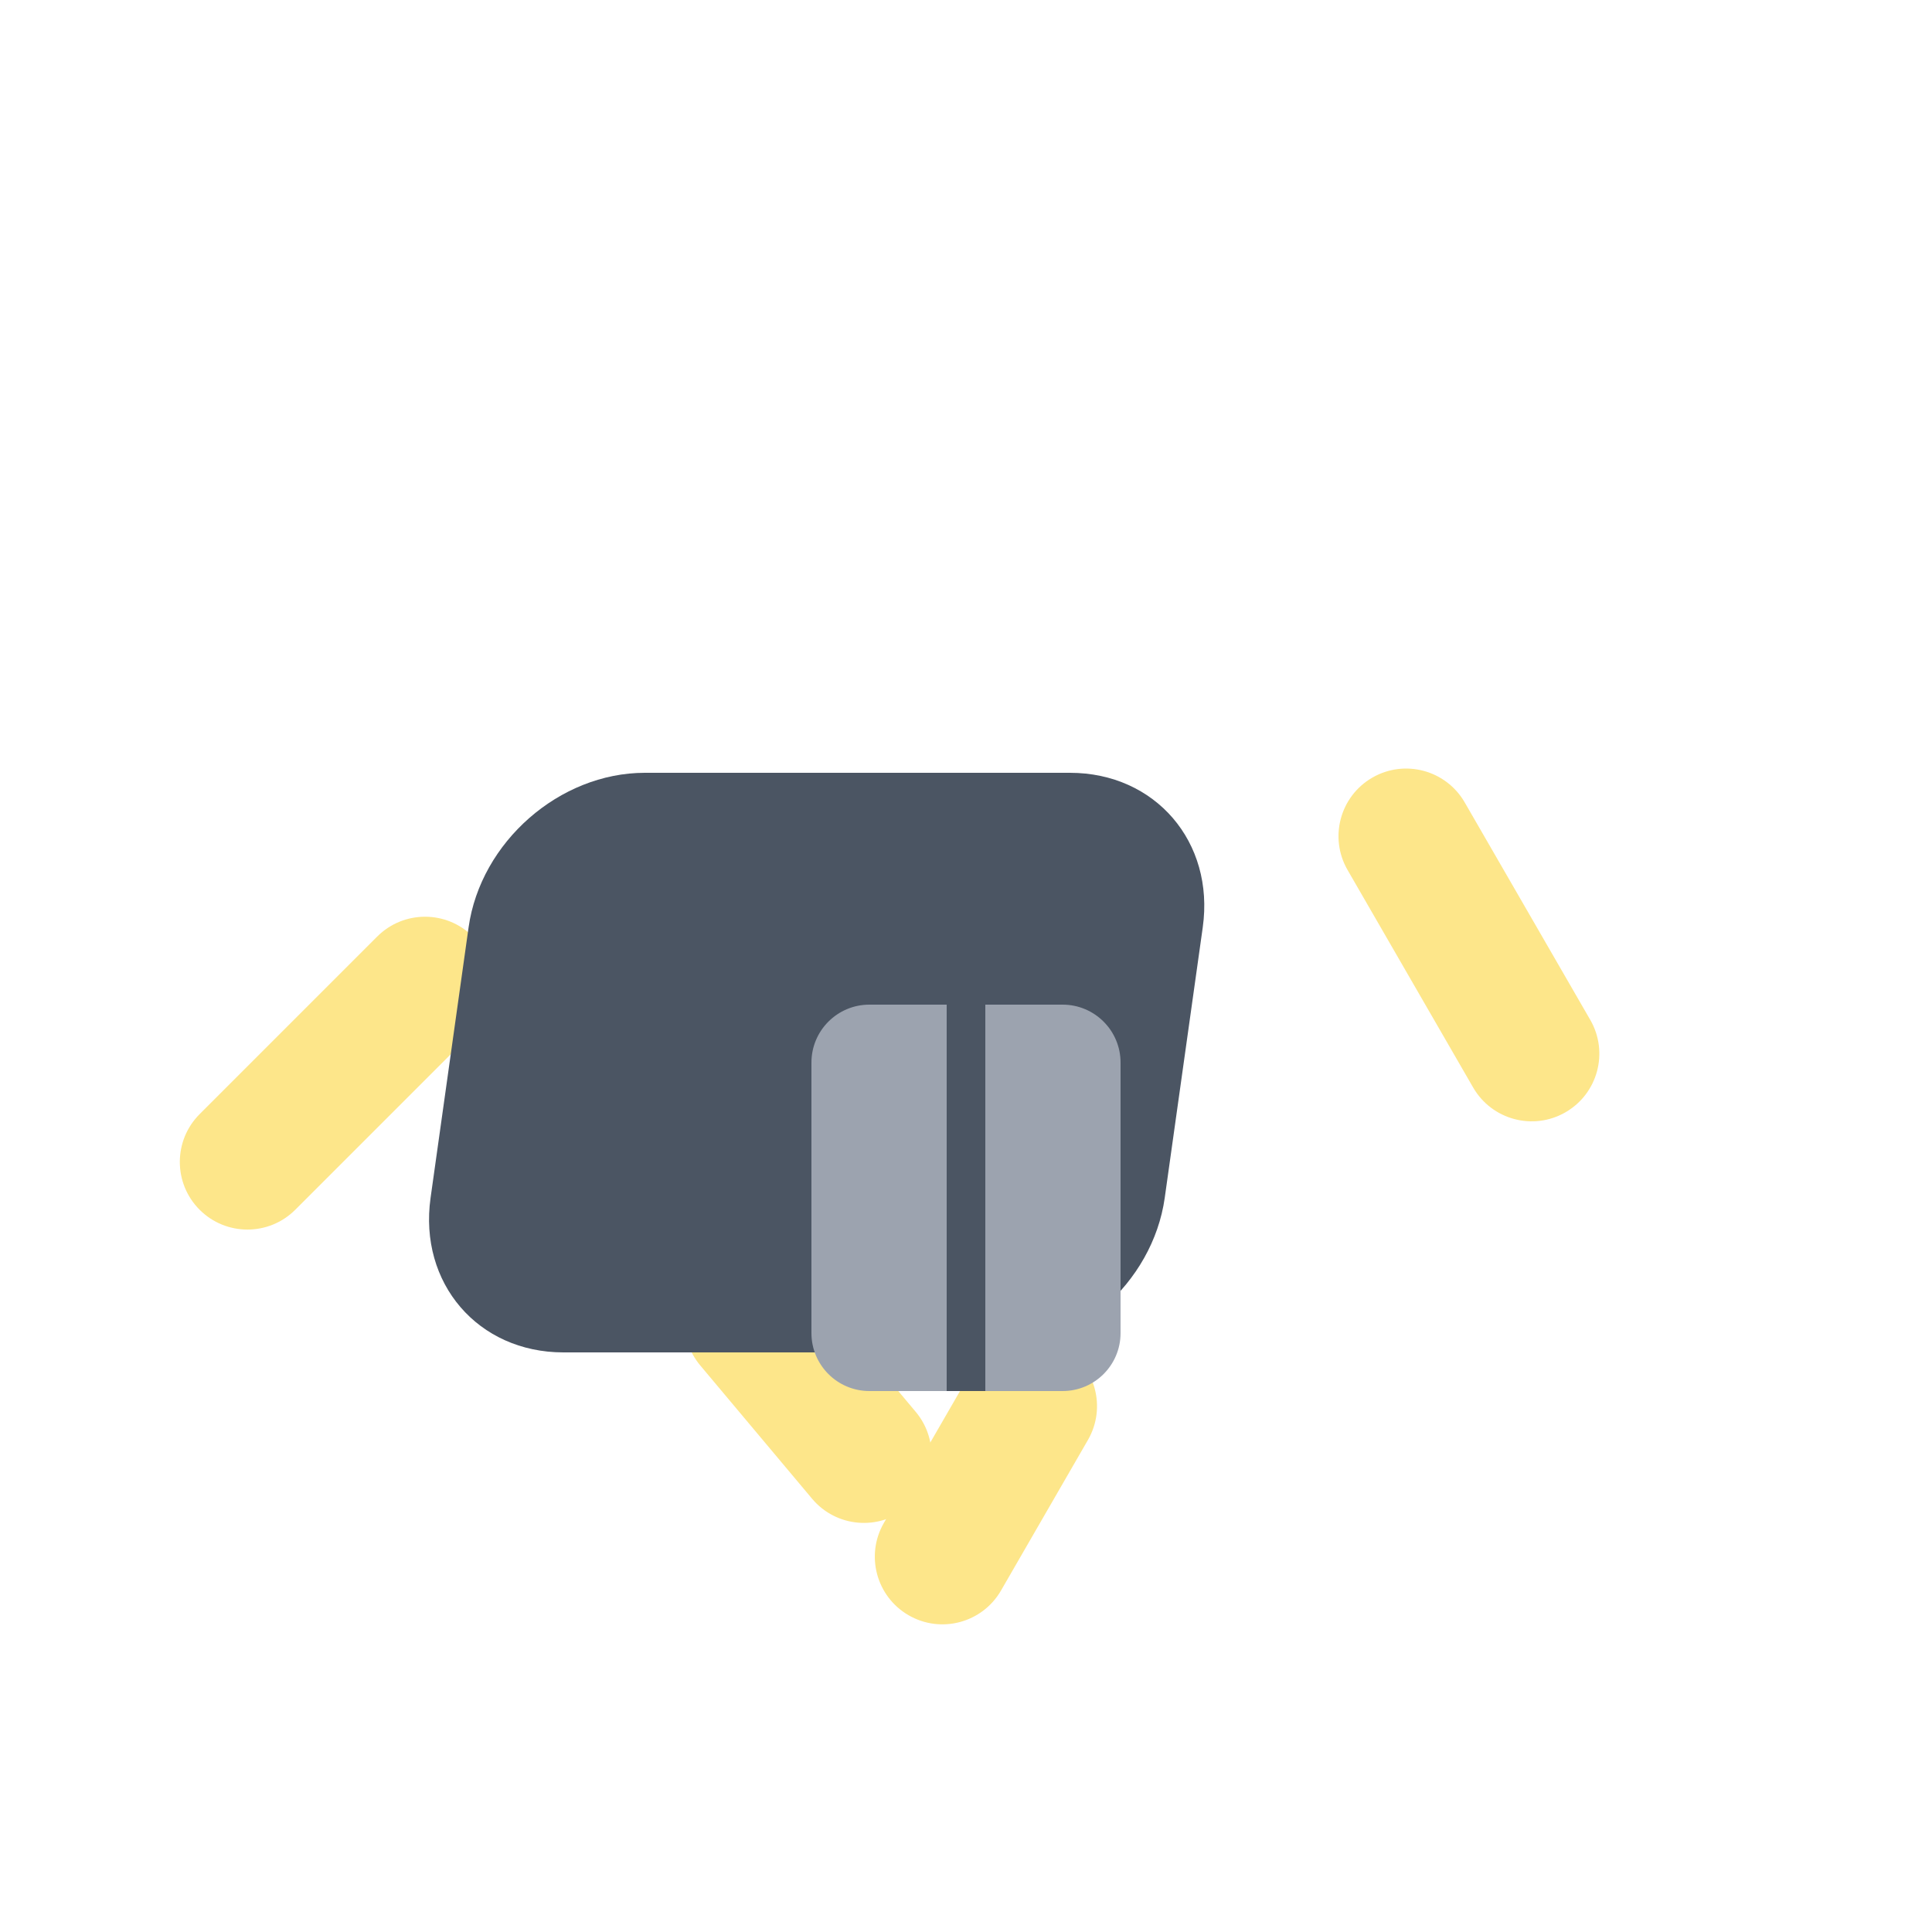
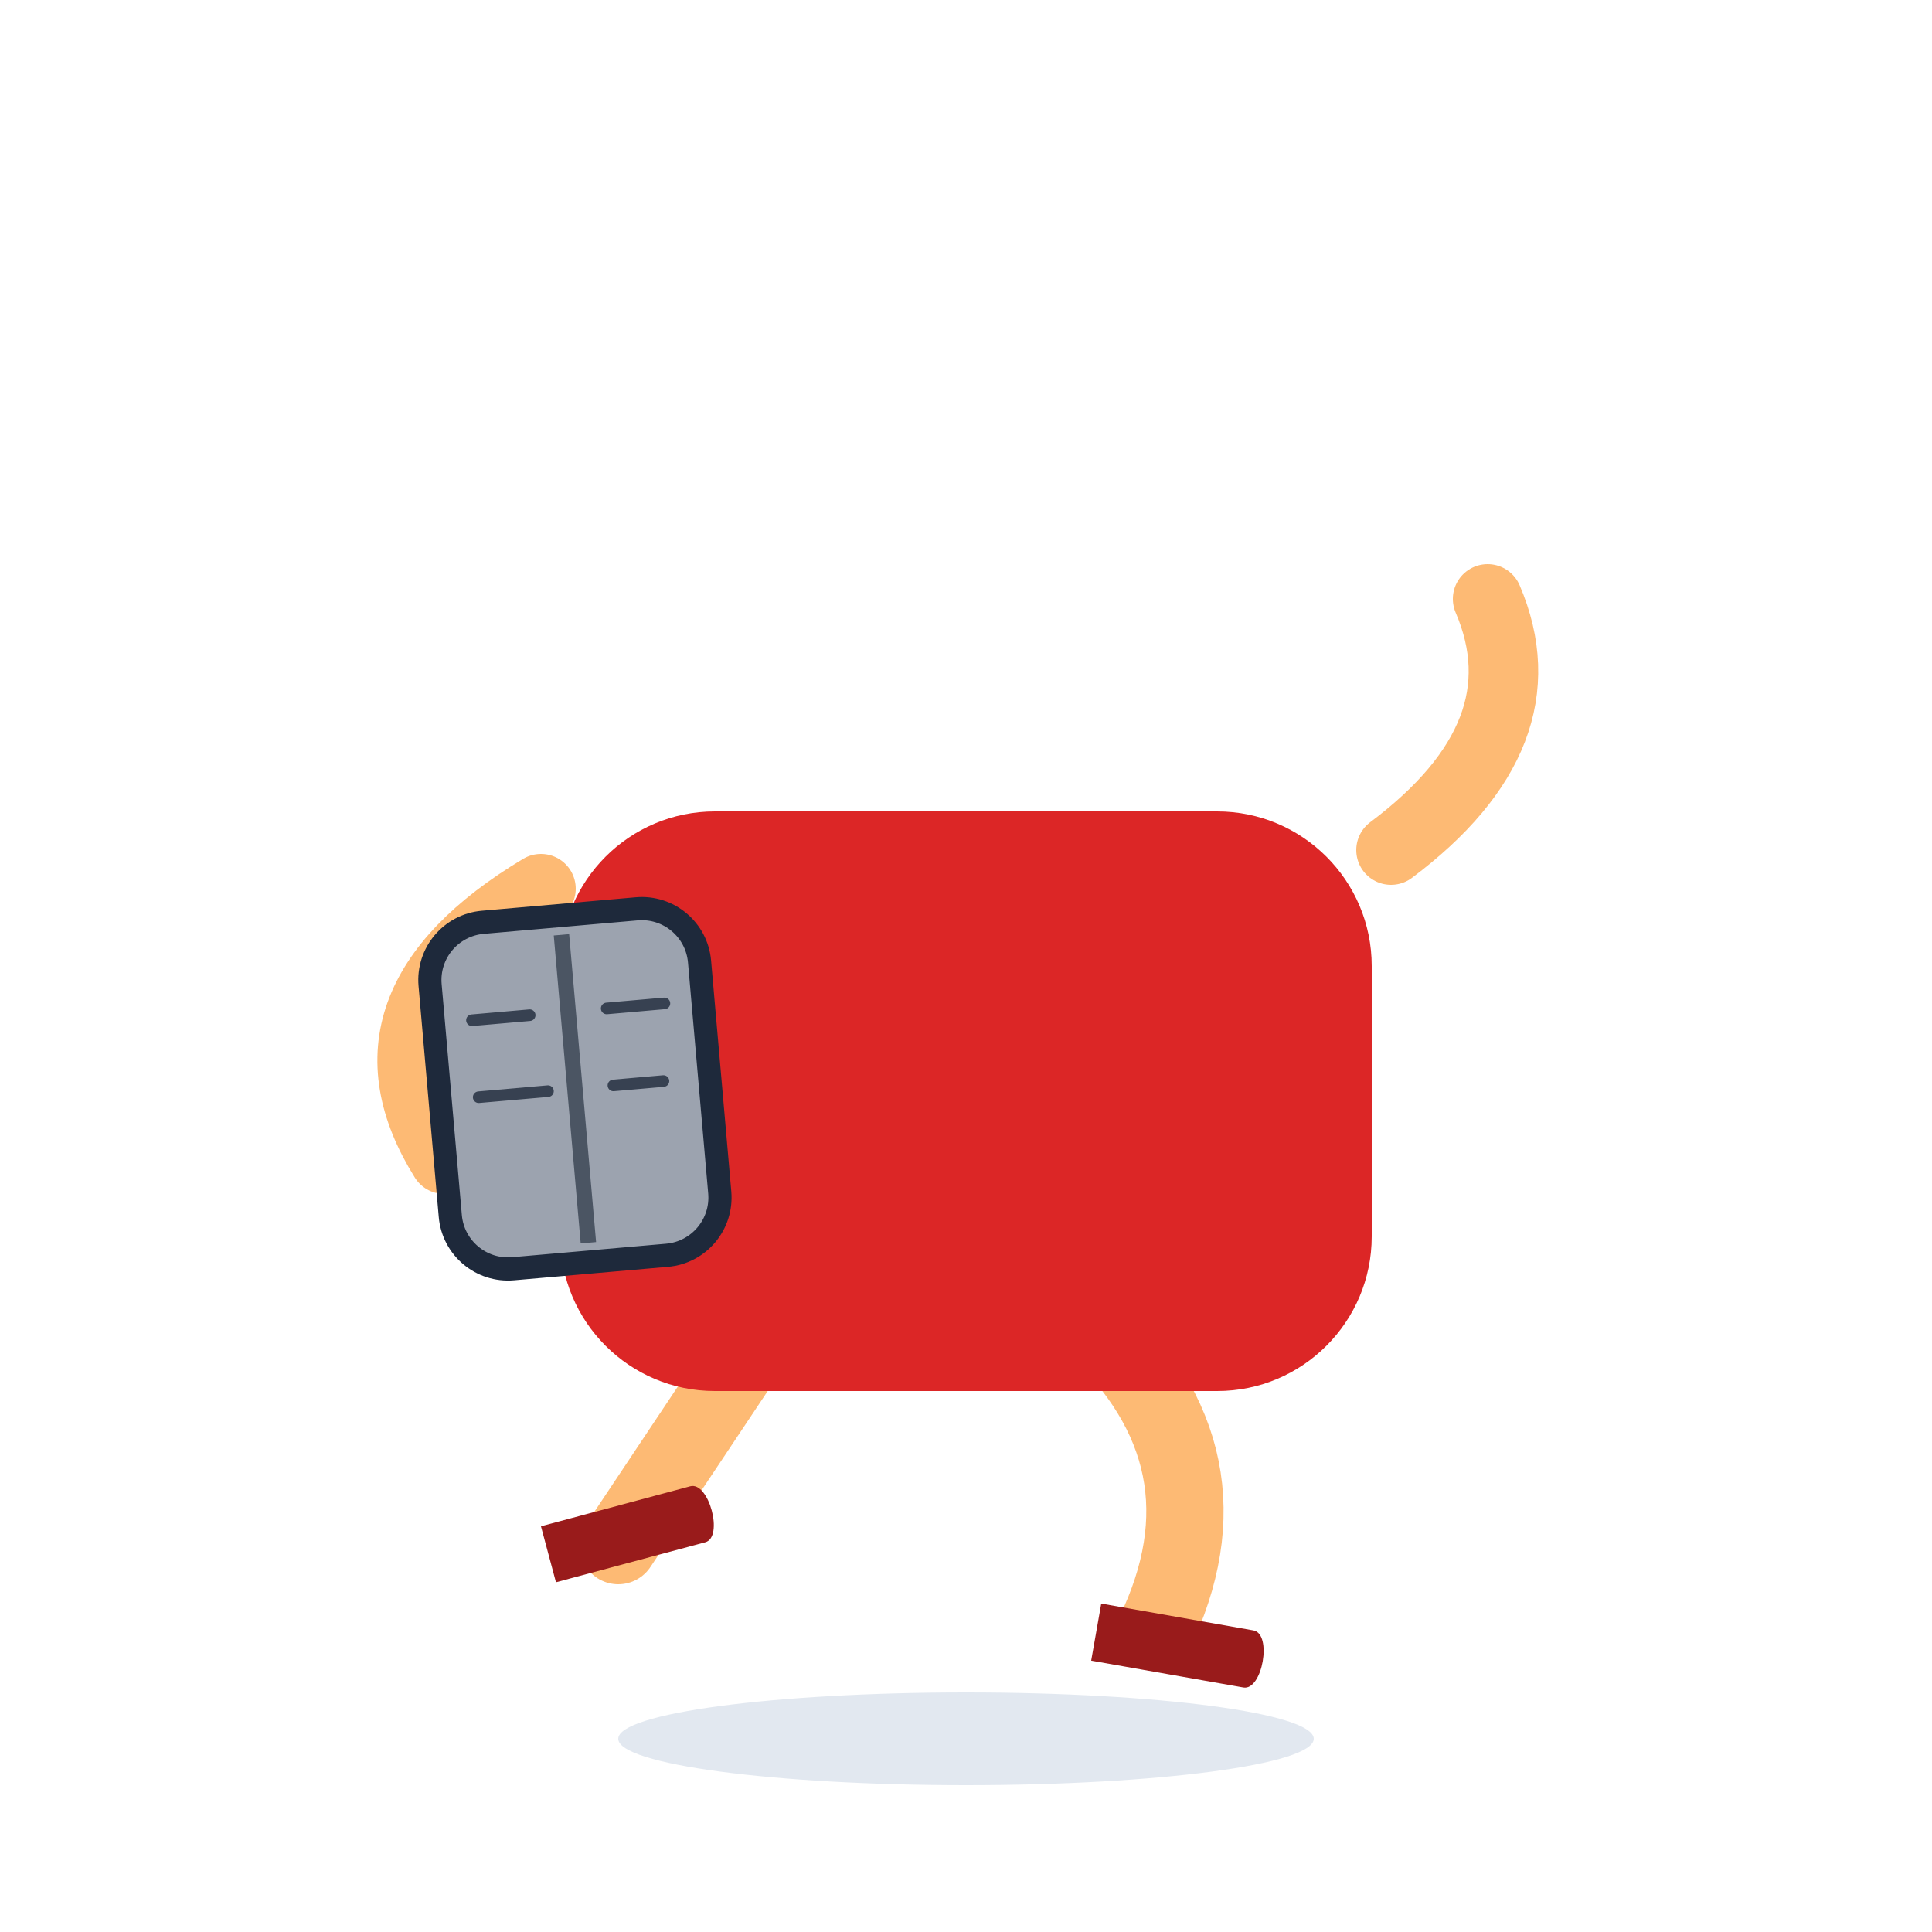
<svg xmlns="http://www.w3.org/2000/svg" viewBox="0 0 500 500">
-   <rect x="170" y="340" width="35" height="80" rx="17.5" fill="#FDE68A" transform="rotate(-40 170 340)" />
-   <rect x="260" y="340" width="35" height="80" rx="17.5" fill="#FDE68A" transform="rotate(30 260 340)" />
-   <rect x="110" y="230" width="35" height="100" rx="17.5" fill="#FDE68A" transform="rotate(45 110 230)" />
-   <rect x="340" y="210" width="35" height="100" rx="17.5" fill="#FDE68A" transform="rotate(-30 340 210)" />
-   <rect x="155" y="200" width="190" height="150" rx="40" fill="#4B5563" transform="skewX(-8)" />
-   <rect x="210" y="260" width="80" height="100" rx="15" fill="#9CA3AF" />
-   <line x1="250" y1="260" x2="250" y2="360" stroke="#4B5563" stroke-width="10" />
+   <ellipse cx="250" cy="450" rx="90" ry="12" fill="#E2E8F0" />
+   <path d="M200 340 L160 400" fill="none" stroke="#FDBA74" stroke-width="20" stroke-linecap="round" />
+   <path d="M140 395 h40 c5 0, 5 15, 0 15 h-40 z" fill="#991B1B" transform="rotate(-15 140 395)" />
+   <path d="M280 340 Q320 375, 300 420" fill="none" stroke="#FDBA74" stroke-width="20" stroke-linecap="round" />
+   <path d="M285 415 h40 c5 0, 5 15, 0 15 h-40 z" fill="#991B1B" transform="rotate(10 285 415)" />
+   <path d="M140 230 Q90 260, 115 300" fill="none" stroke="#FDBA74" stroke-width="18" stroke-linecap="round" />
+   <path d="M360 220 Q400 190, 385 155" fill="none" stroke="#FDBA74" stroke-width="18" stroke-linecap="round" />
+   <rect x="145" y="210" width="210" height="150" rx="40" fill="#DC2626" transform="skewX(-8 250 285)" />
+   <g id="tablets" transform="translate(110, 240) rotate(-5)">
+     <rect x="0" y="0" width="70" height="90" rx="15" fill="#9CA3AF" stroke="#1E293B" stroke-width="6" />
+     <line x1="35" y1="5" x2="35" y2="85" stroke="#4B5563" stroke-width="4" />
+     <line x1="10" y1="25" x2="25" y2="25" stroke="#374151" stroke-width="3" stroke-linecap="round" />
+     <line x1="10" y1="45" x2="28" y2="45" stroke="#374151" stroke-width="3" stroke-linecap="round" />
+     <line x1="45" y1="25" x2="60" y2="25" stroke="#374151" stroke-width="3" stroke-linecap="round" />
+     <line x1="45" y1="45" x2="58" y2="45" stroke="#374151" stroke-width="3" stroke-linecap="round" />
+   </g>
</svg>
